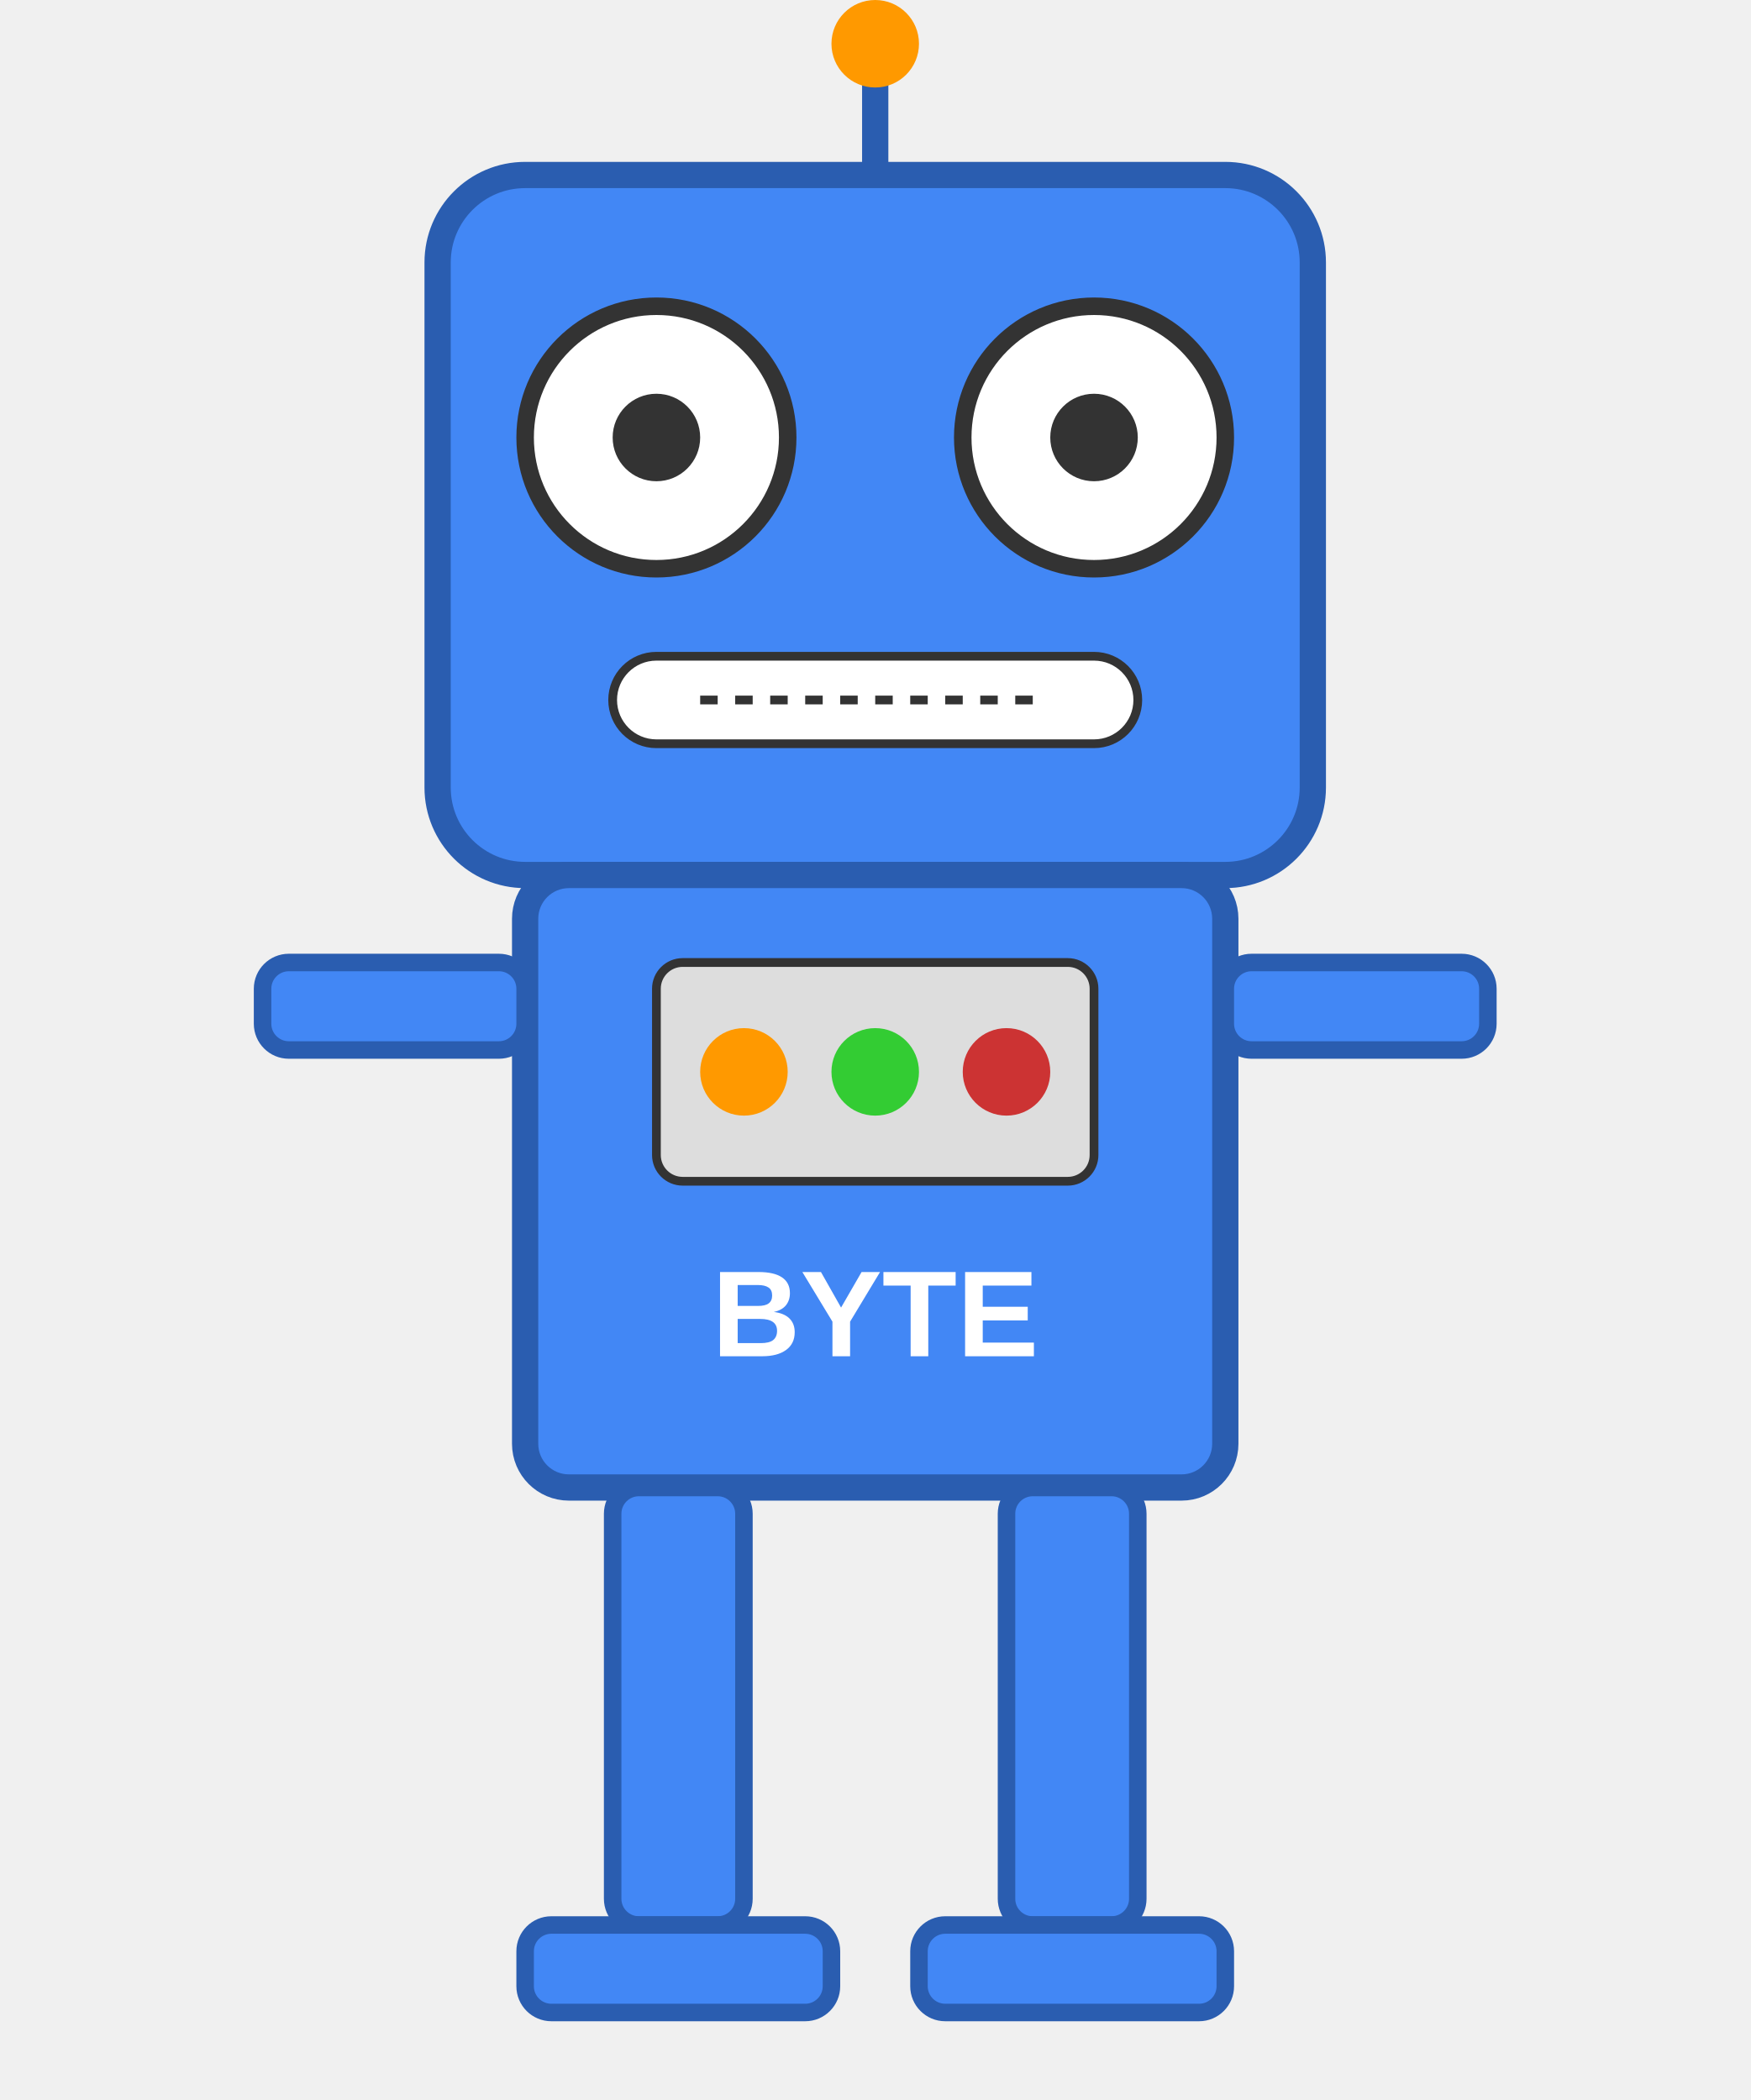
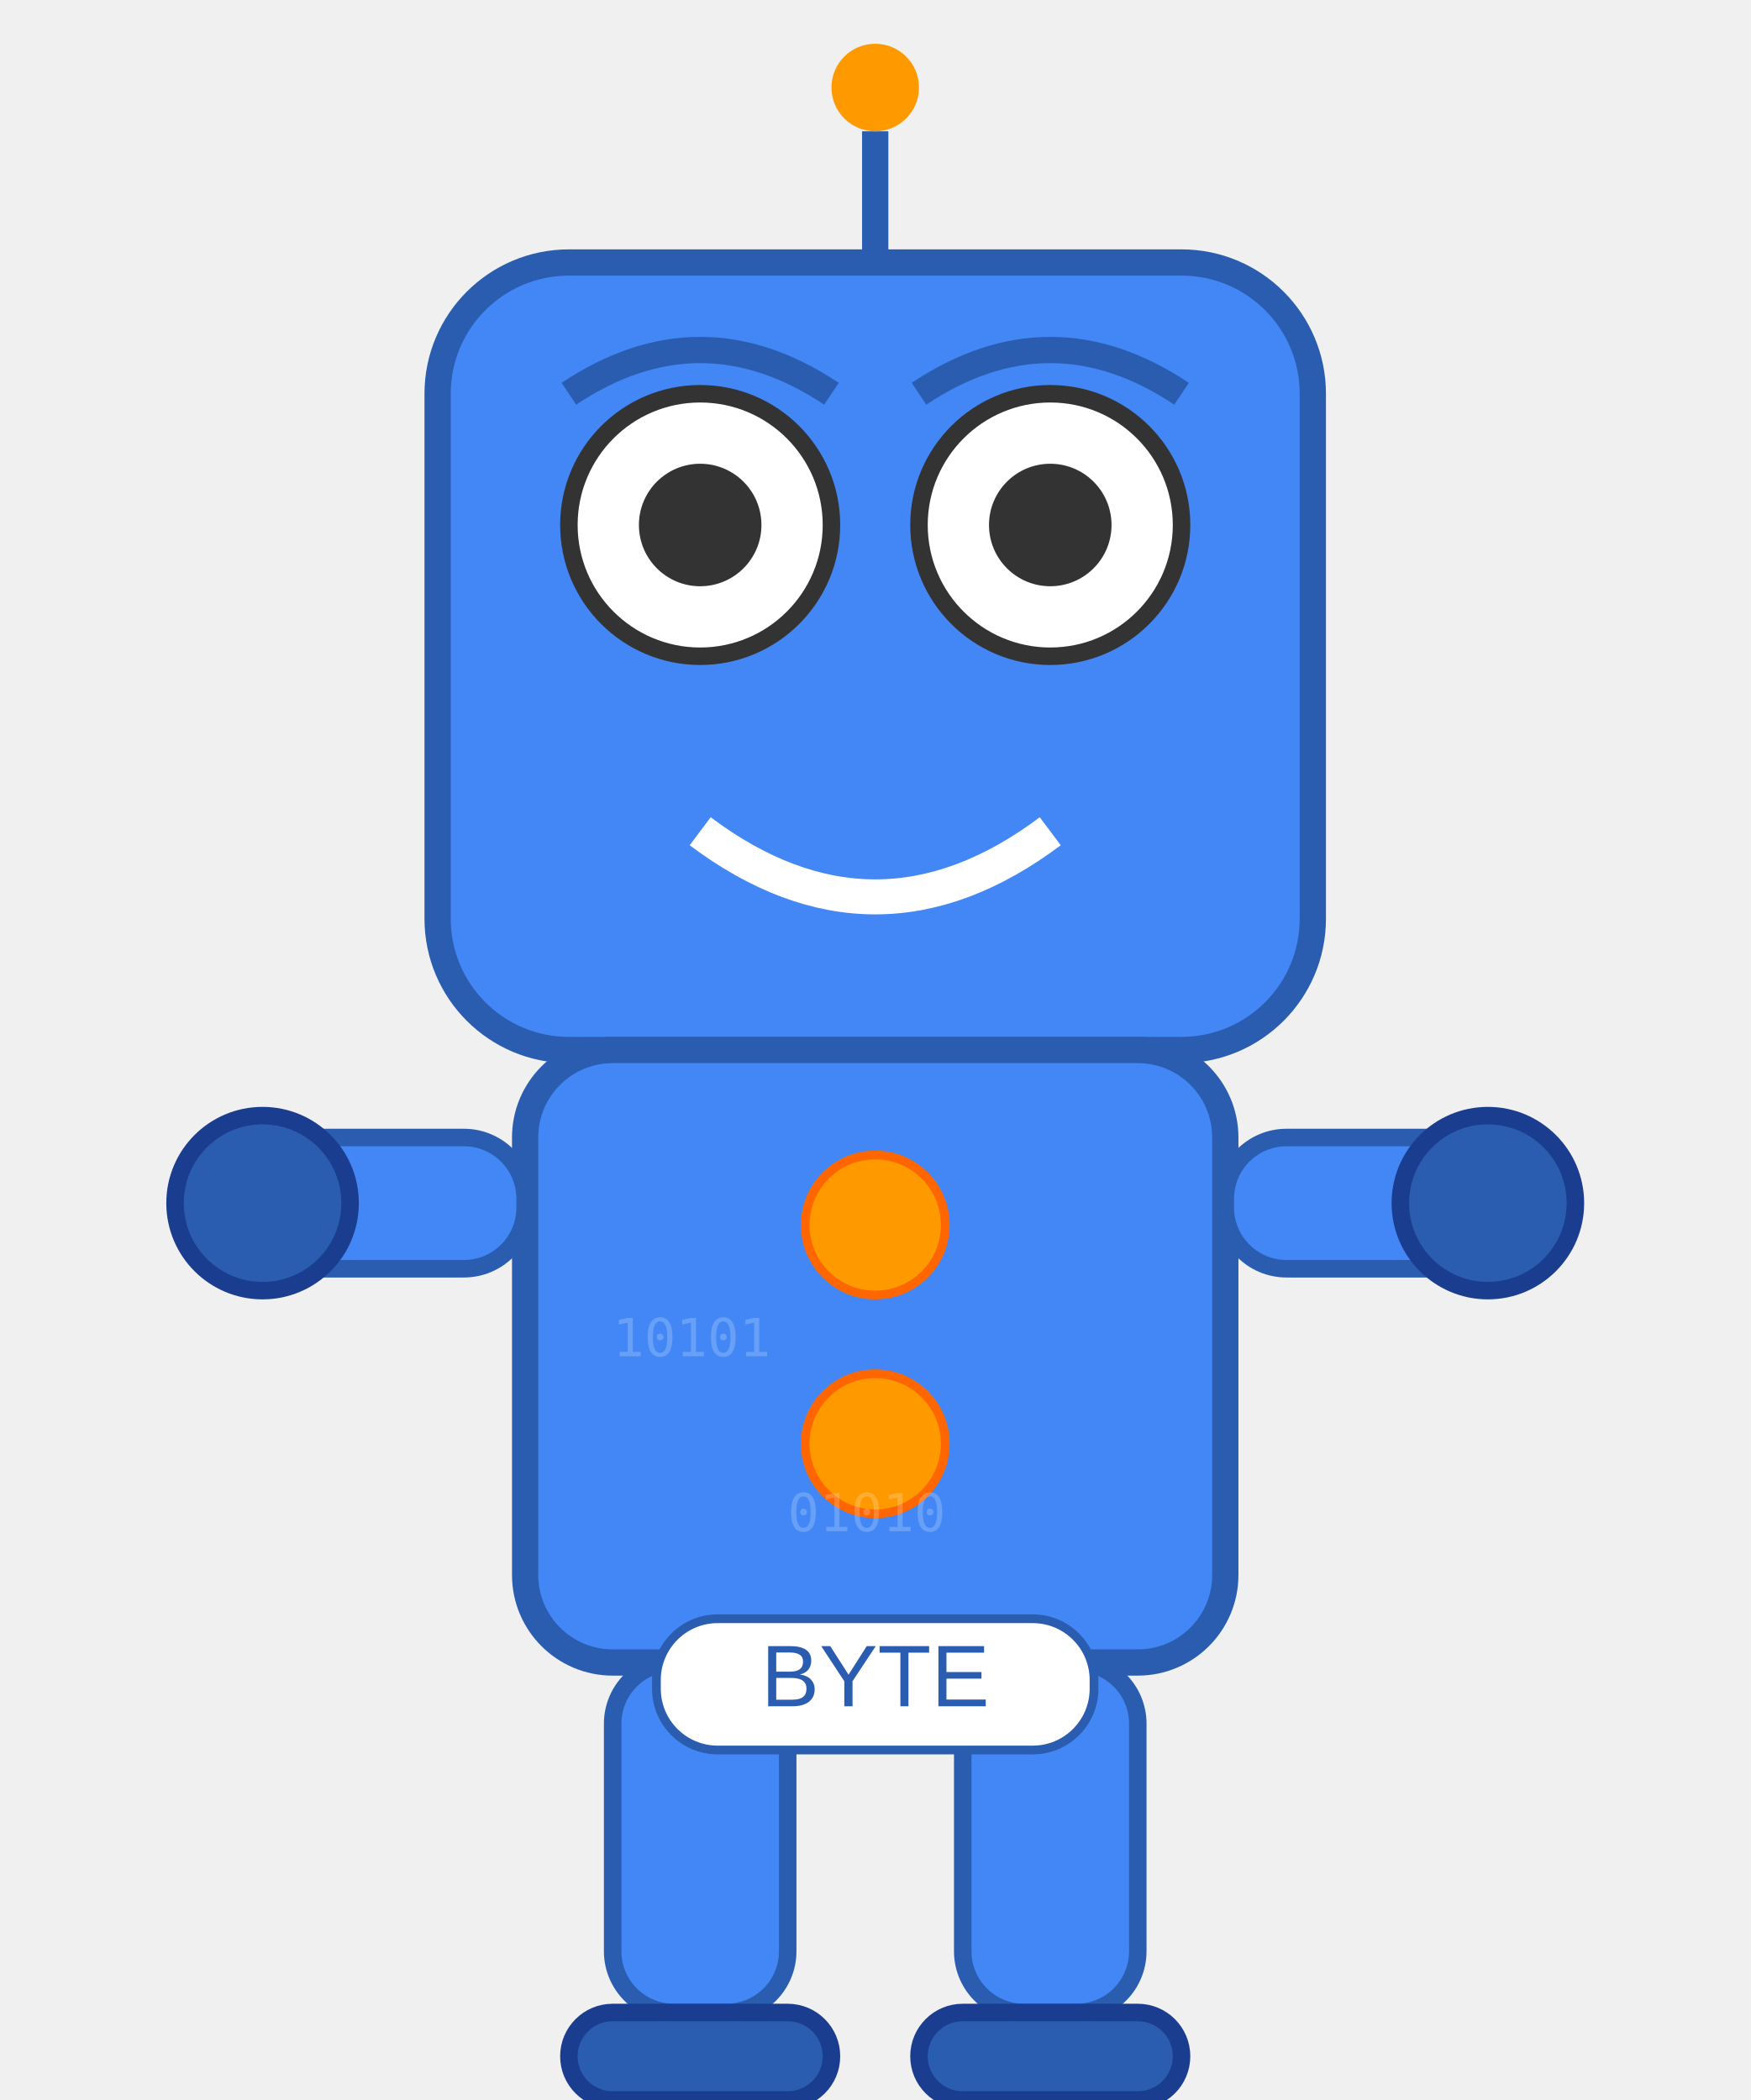
- <svg xmlns="http://www.w3.org/2000/svg" width="200" height="240">
-   <rect x="50" y="20" width="100" height="80" rx="10" ry="10" fill="#4287f5" stroke="#2a5db0" stroke-width="3" />
-   <circle cx="75" cy="50" r="15" fill="white" stroke="#333" stroke-width="2" />
-   <circle cx="125" cy="50" r="15" fill="white" stroke="#333" stroke-width="2" />
-   <circle cx="75" cy="50" r="5" fill="#333" />
-   <circle cx="125" cy="50" r="5" fill="#333" />
-   <rect x="70" y="75" width="60" height="10" rx="5" ry="5" fill="white" stroke="#333" stroke-width="1" />
-   <line x1="80" y1="80" x2="120" y2="80" stroke="#333" stroke-width="1" stroke-dasharray="2,2" />
-   <line x1="100" y1="20" x2="100" y2="5" stroke="#2a5db0" stroke-width="3" />
-   <circle cx="100" cy="5" r="5" fill="#ff9900" />
-   <rect x="60" y="100" width="80" height="70" rx="5" ry="5" fill="#4287f5" stroke="#2a5db0" stroke-width="3" />
-   <rect x="75" y="110" width="50" height="25" rx="3" ry="3" fill="#ddd" stroke="#333" stroke-width="1" />
-   <circle cx="85" cy="122.5" r="5" fill="#ff9900" />
-   <circle cx="100" cy="122.5" r="5" fill="#33cc33" />
-   <circle cx="115" cy="122.5" r="5" fill="#cc3333" />
-   <rect x="30" y="110" width="30" height="10" rx="3" ry="3" fill="#4287f5" stroke="#2a5db0" stroke-width="2" />
-   <rect x="140" y="110" width="30" height="10" rx="3" ry="3" fill="#4287f5" stroke="#2a5db0" stroke-width="2" />
-   <rect x="70" y="170" width="15" height="50" rx="3" ry="3" fill="#4287f5" stroke="#2a5db0" stroke-width="2" />
-   <rect x="115" y="170" width="15" height="50" rx="3" ry="3" fill="#4287f5" stroke="#2a5db0" stroke-width="2" />
-   <rect x="60" y="220" width="35" height="10" rx="3" ry="3" fill="#4287f5" stroke="#2a5db0" stroke-width="2" />
-   <rect x="105" y="220" width="35" height="10" rx="3" ry="3" fill="#4287f5" stroke="#2a5db0" stroke-width="2" />
-   <text x="100" y="155" font-family="Arial, sans-serif" font-size="14" font-weight="bold" text-anchor="middle" fill="white">BYTE</text>
+ <svg xmlns="http://www.w3.org/2000/svg" width="200" height="240" viewBox="0 0 200 240">
+   <rect x="50" y="30" width="100" height="90" rx="15" ry="15" fill="#4287f5" stroke="#2a5db0" stroke-width="3" />
+   <g id="eyes">
+     <circle cx="80" cy="60" r="15" fill="white" stroke="#333" stroke-width="2" />
+     <circle cx="80" cy="60" r="7" fill="#333">
+       <animate attributeName="cy" values="60;57;60" dur="3s" repeatCount="indefinite" />
+     </circle>
+     <circle cx="120" cy="60" r="15" fill="white" stroke="#333" stroke-width="2" />
+     <circle cx="120" cy="60" r="7" fill="#333">
+       <animate attributeName="cy" values="60;57;60" dur="3s" repeatCount="indefinite" />
+     </circle>
+     <path d="M 65,45 Q 80,35 95,45" stroke="#2a5db0" stroke-width="3" fill="none">
+       <animate attributeName="d" values="M 65,45 Q 80,35 95,45; M 65,40 Q 80,30 95,40; M 65,45 Q 80,35 95,45" dur="5s" repeatCount="indefinite" />
+     </path>
+     <path d="M 105,45 Q 120,35 135,45" stroke="#2a5db0" stroke-width="3" fill="none">
+       <animate attributeName="d" values="M 105,45 Q 120,35 135,45; M 105,40 Q 120,30 135,40; M 105,45 Q 120,35 135,45" dur="5s" repeatCount="indefinite" />
+     </path>
+   </g>
+   <path d="M 80,95 Q 100,110 120,95" stroke="white" stroke-width="4" fill="none">
+     <animate attributeName="d" values="M 80,95 Q 100,110 120,95; M 80,100 Q 100,120 120,100; M 80,95 Q 100,110 120,95" dur="7s" repeatCount="indefinite" />
+   </path>
+   <line x1="100" y1="30" x2="100" y2="15" stroke="#2a5db0" stroke-width="3" />
+   <circle cx="100" cy="10" r="5" fill="#ff9900">
+     <animate attributeName="fill" values="#ff9900;#ffcc00;#ff9900" dur="2s" repeatCount="indefinite" />
+   </circle>
+   <rect x="60" y="120" width="80" height="70" rx="10" ry="10" fill="#4287f5" stroke="#2a5db0" stroke-width="3" />
+   <circle cx="100" cy="140" r="8" fill="#ff9900" stroke="#ff6600" stroke-width="1" />
+   <circle cx="100" cy="165" r="8" fill="#ff9900" stroke="#ff6600" stroke-width="1" />
+   <g id="left-arm">
+     <rect x="30" y="130" width="30" height="15" rx="7" ry="7" fill="#4287f5" stroke="#2a5db0" stroke-width="2">
+       <animateTransform attributeName="transform" type="rotate" from="0 60 137.5" to="15 60 137.5" dur="4s" repeatCount="indefinite" additive="sum" values="0 60 137.5; 15 60 137.5; 0 60 137.5" keyTimes="0; 0.5; 1" />
+     </rect>
+     <circle cx="30" cy="137.5" r="10" fill="#2a5db0" stroke="#1a3d90" stroke-width="2" />
+   </g>
+   <g id="right-arm">
+     <rect x="140" y="130" width="30" height="15" rx="7" ry="7" fill="#4287f5" stroke="#2a5db0" stroke-width="2">
+       <animateTransform attributeName="transform" type="rotate" from="0 140 137.5" to="-15 140 137.5" dur="4s" repeatCount="indefinite" additive="sum" values="0 140 137.5; -15 140 137.5; 0 140 137.5" keyTimes="0; 0.5; 1" />
+     </rect>
+     <circle cx="170" cy="137.5" r="10" fill="#2a5db0" stroke="#1a3d90" stroke-width="2" />
+   </g>
+   <rect x="70" y="190" width="20" height="40" rx="7" ry="7" fill="#4287f5" stroke="#2a5db0" stroke-width="2" />
+   <rect x="110" y="190" width="20" height="40" rx="7" ry="7" fill="#4287f5" stroke="#2a5db0" stroke-width="2" />
+   <rect x="65" y="230" width="30" height="10" rx="5" ry="5" fill="#2a5db0" stroke="#1a3d90" stroke-width="2" />
+   <rect x="105" y="230" width="30" height="10" rx="5" ry="5" fill="#2a5db0" stroke="#1a3d90" stroke-width="2" />
+   <g opacity="0.2">
+     <text x="70" y="155" font-family="monospace" font-size="6" fill="#fff">10101</text>
+     <text x="90" y="175" font-family="monospace" font-size="6" fill="#fff">01010</text>
+   </g>
+   <rect x="75" y="185" width="50" height="15" rx="7" ry="7" fill="#fff" stroke="#2a5db0" stroke-width="1" />
+   <text x="100" y="195" font-family="Arial, sans-serif" font-size="10" text-anchor="middle" fill="#2a5db0">BYTE</text>
</svg>
